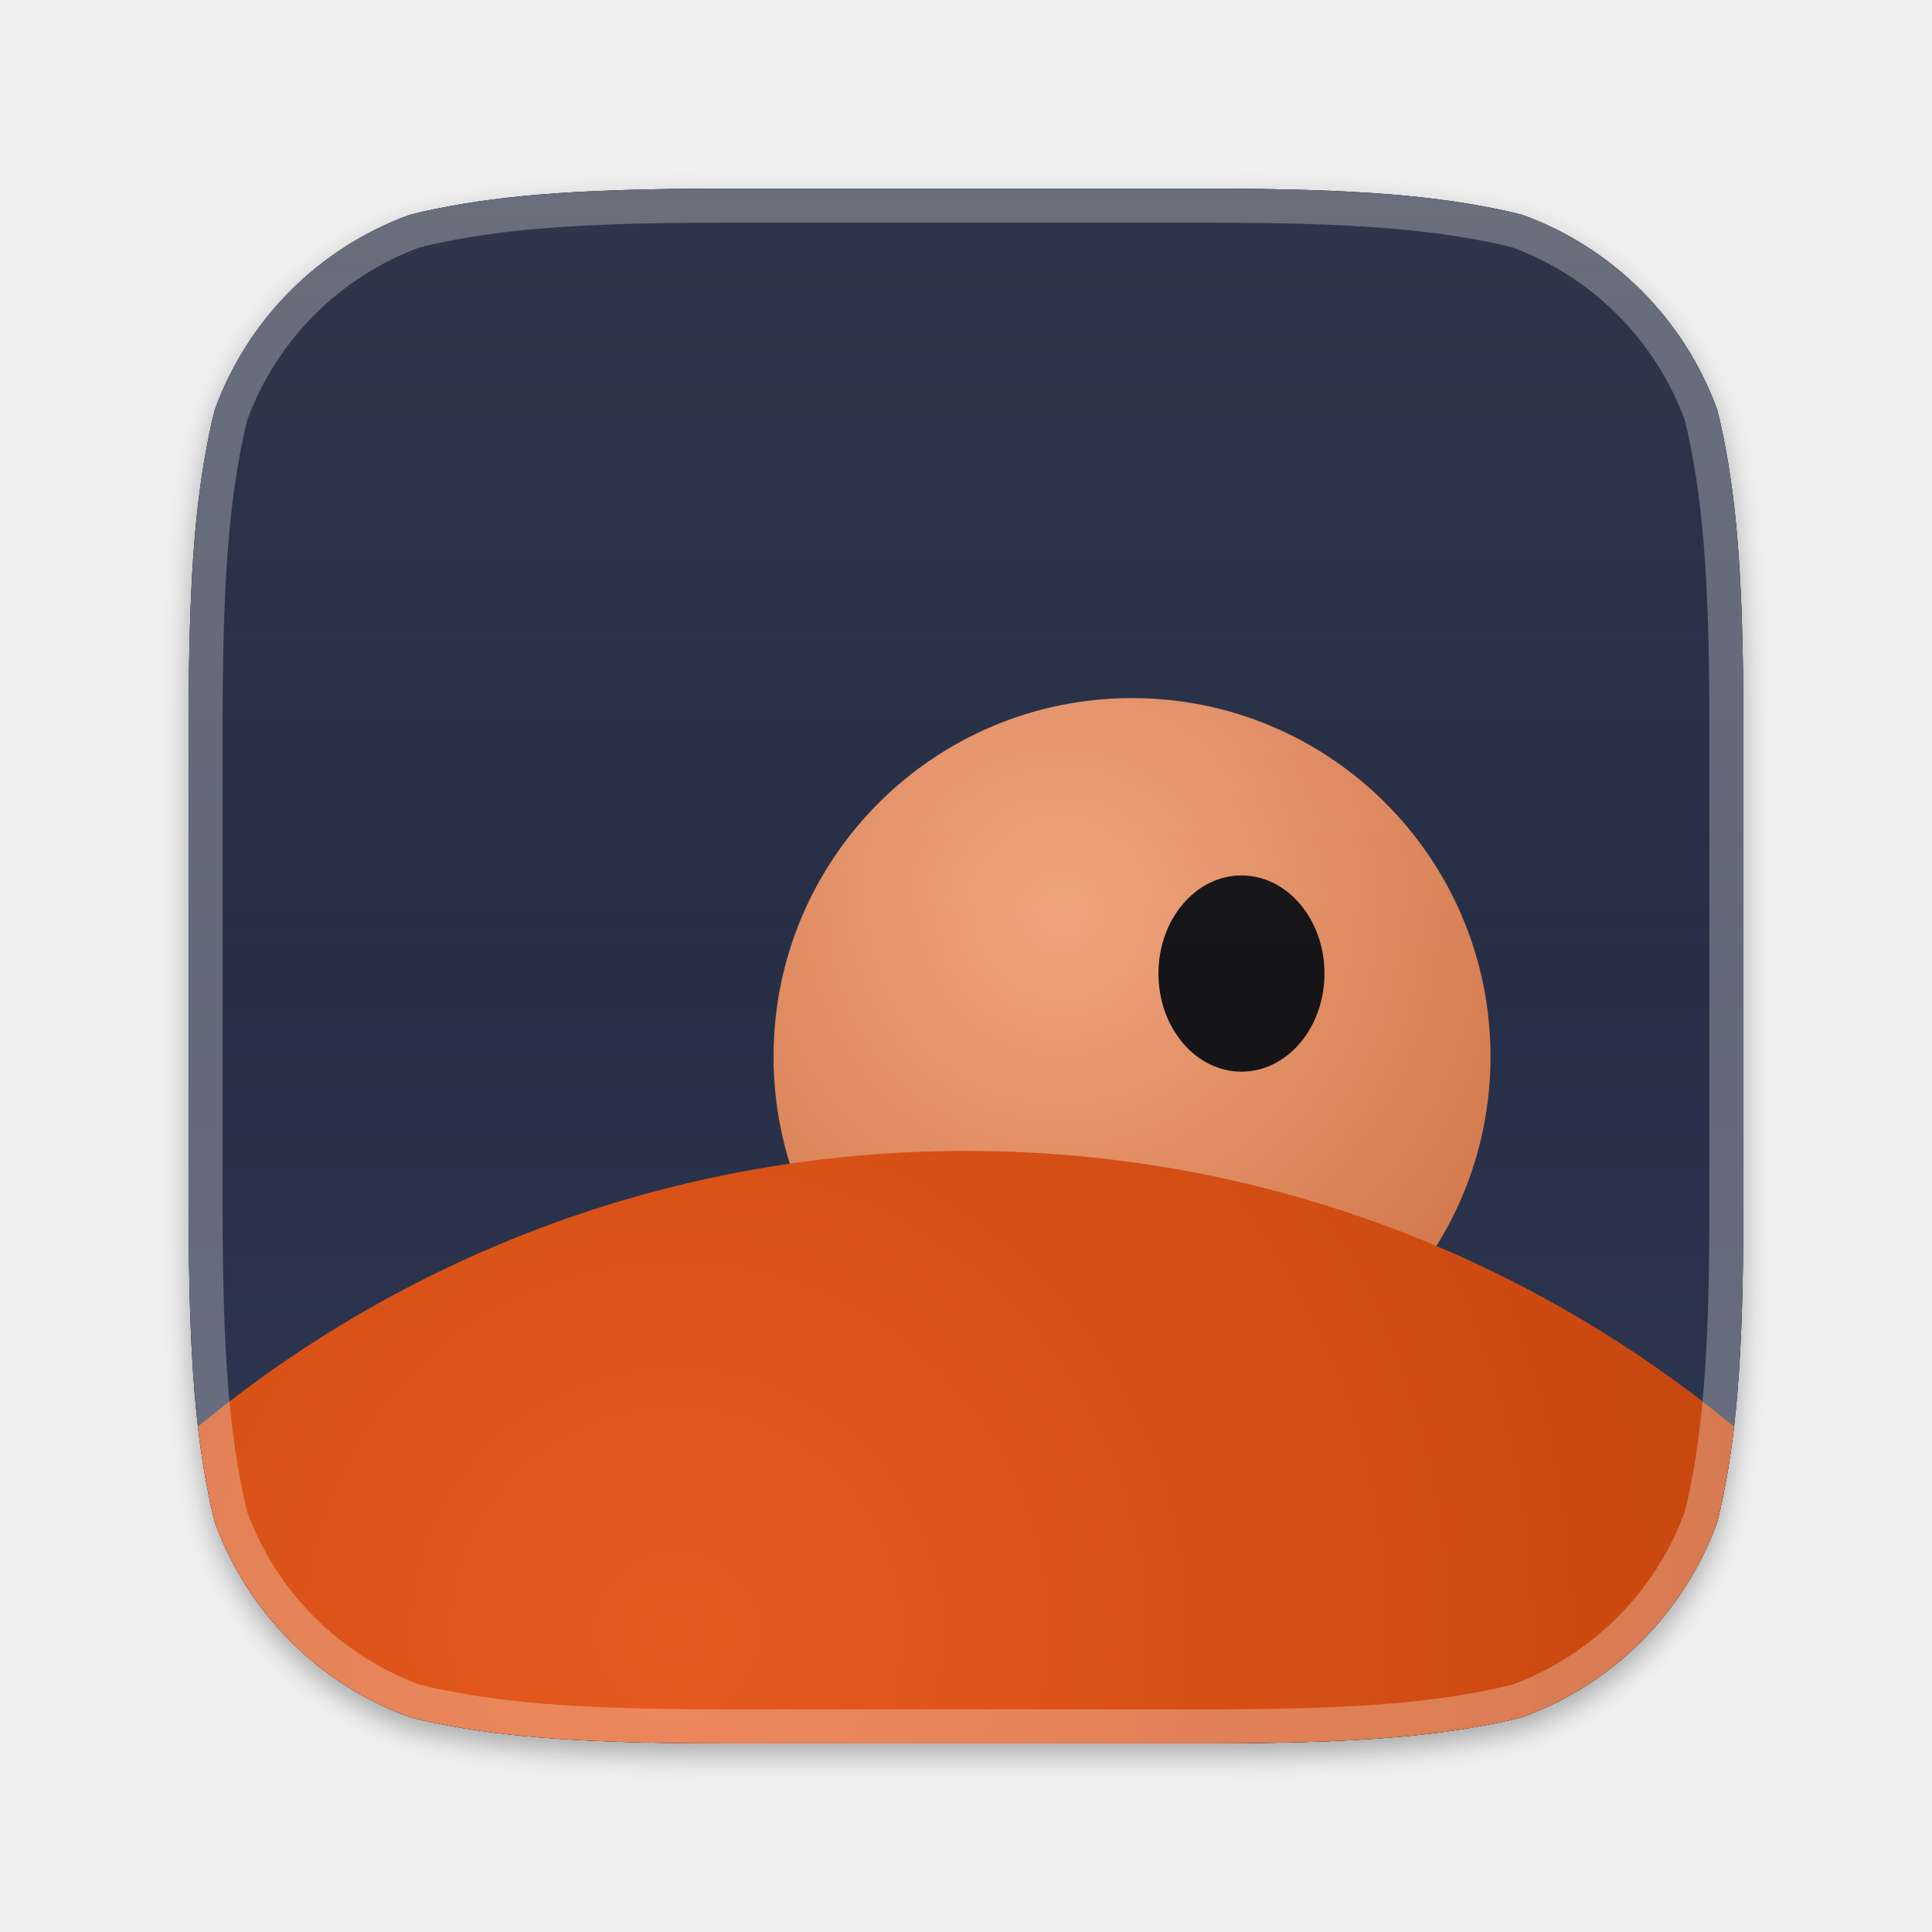
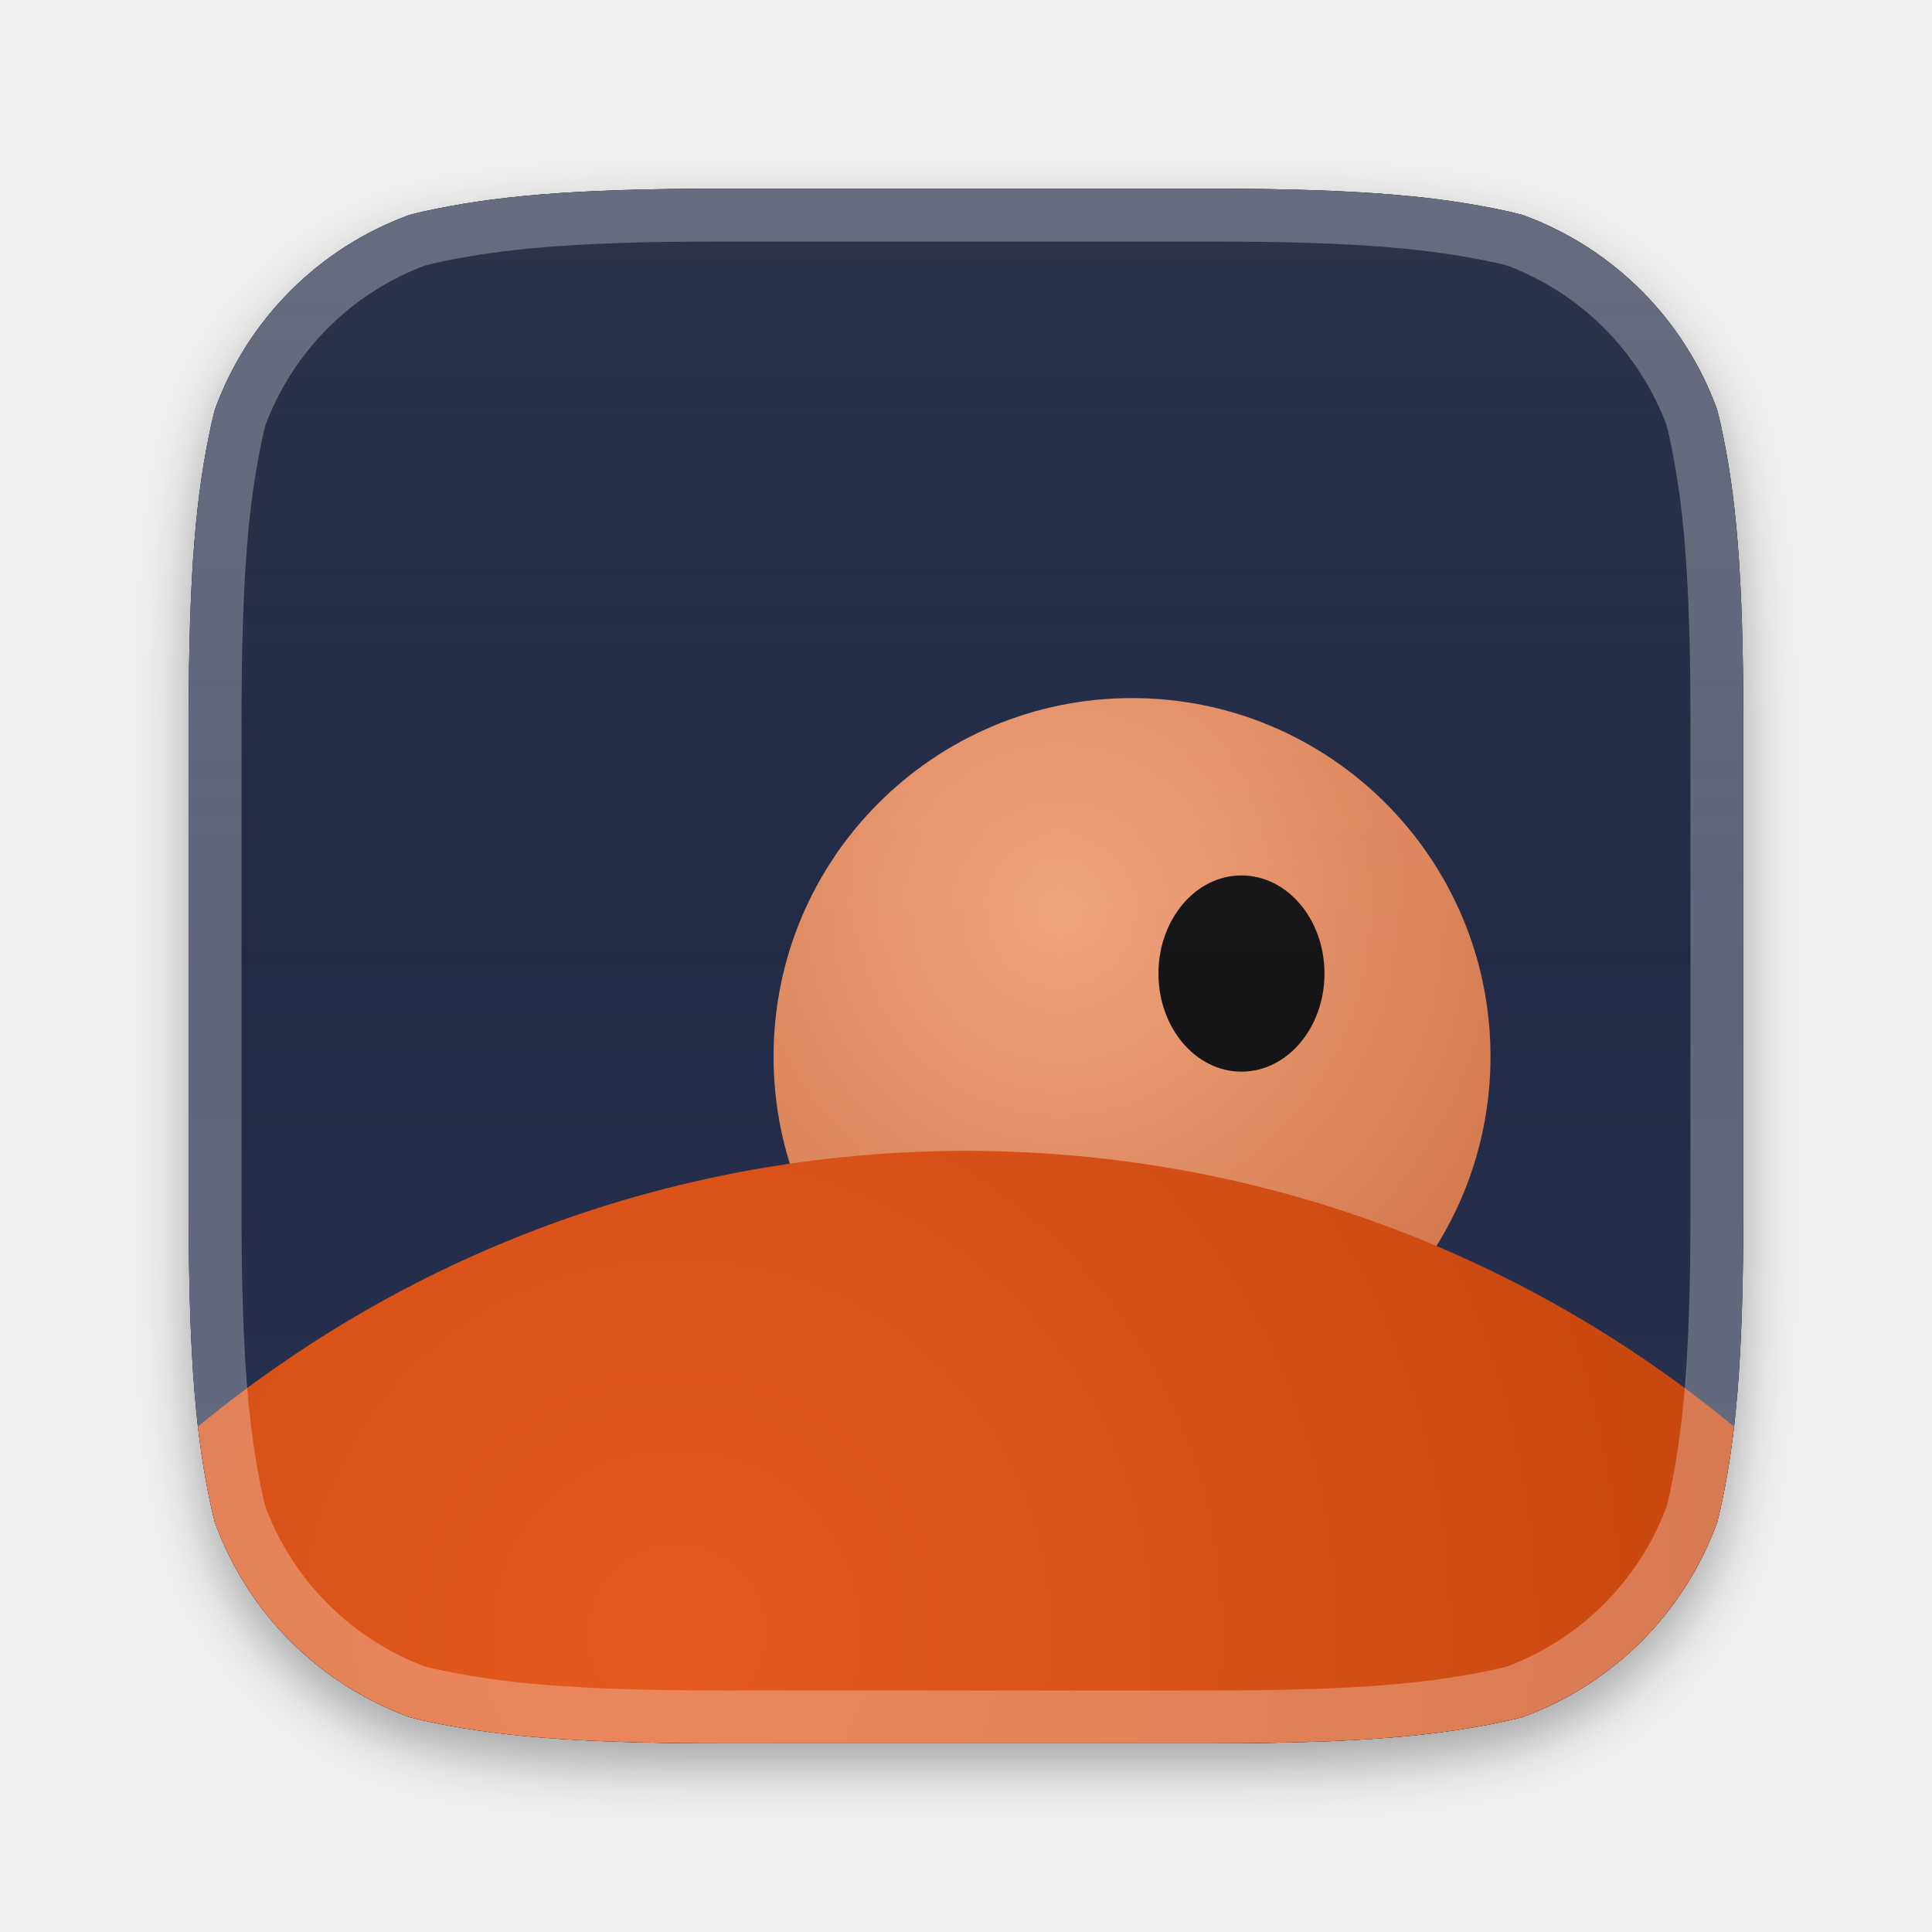
<svg xmlns="http://www.w3.org/2000/svg" width="1024" height="1024" viewBox="0 0 1024 1024">
  <defs>
    <linearGradient id="sky" x1="0" y1="0" x2="0" y2="1">
-       <stop offset="0" stop-color="#1B2338" />
-       <stop offset="1" stop-color="#323B55" />
+       <stop offset="0" stop-color="#18203A" />
+       <stop offset="1" stop-color="#2C3553" />
    </linearGradient>
    <radialGradient id="shell" cx="0.38" cy="0.2" r="0.9">
      <stop offset="0" stop-color="#E65A1E" />
      <stop offset="1" stop-color="#A83400" />
    </radialGradient>
    <radialGradient id="head" cx="0.4" cy="0.3" r="0.8">
      <stop offset="0" stop-color="#F0A47C" />
      <stop offset="1" stop-color="#D07448" />
    </radialGradient>
    <linearGradient id="hl" x1="0" y1="0" x2="0" y2="1">
      <stop offset="0" stop-color="#fff" stop-opacity=".45" />
      <stop offset=".35" stop-color="#fff" stop-opacity=".06" />
      <stop offset="1" stop-color="#fff" stop-opacity=".04" />
    </linearGradient>
    <linearGradient id="sheen" x1="0" y1="0" x2="0" y2="1">
      <stop offset="0" stop-color="#fff" stop-opacity=".10" />
      <stop offset=".5" stop-color="#fff" stop-opacity="0" />
    </linearGradient>
    <filter id="shadow" x="-20%" y="-20%" width="140%" height="140%">
-       <feDropShadow dx="0" dy="6" stdDeviation="7" flood-color="#000" flood-opacity=".3" />
+       <feDropShadow dx="0" dy="12" stdDeviation="14" flood-color="#000" flood-opacity=".32" />
    </filter>
    <clipPath id="c">
      <path d="M640.59,100.00 C722.19,100.00 763.00,104.07 799.79,112.14 L806.92,113.89 C854.88,131.34 892.66,169.12 910.11,217.08 L911.86,224.21 C919.93,261.00 924.00,301.81 924.00,383.41 L924.00,640.59 C924.00,722.19 919.93,763.00 911.86,799.79 L910.11,806.92 C892.66,854.88 854.88,892.66 806.92,910.11 L799.79,911.86 C763.00,919.93 722.19,924.00 640.59,924.00 L383.41,924.00 C301.81,924.00 261.00,919.93 224.21,911.86 L217.08,910.11 C169.12,892.66 131.34,854.88 113.89,806.92 L112.14,799.79 C104.07,763.00 100.00,722.19 100.00,640.59 L100.00,383.41 C100.00,301.81 104.07,261.00 112.14,224.21 L113.89,217.08 C131.34,169.12 169.12,131.34 217.08,113.89 L224.21,112.14 C261.00,104.07 301.81,100.00 383.41,100.00 Z" />
    </clipPath>
  </defs>
  <path d="M640.59,100.00 C722.19,100.00 763.00,104.07 799.79,112.14 L806.92,113.89 C854.88,131.34 892.66,169.12 910.11,217.08 L911.86,224.21 C919.93,261.00 924.00,301.81 924.00,383.41 L924.00,640.59 C924.00,722.19 919.93,763.00 911.86,799.79 L910.11,806.92 C892.66,854.88 854.88,892.66 806.92,910.11 L799.79,911.86 C763.00,919.93 722.19,924.00 640.59,924.00 L383.41,924.00 C301.81,924.00 261.00,919.93 224.21,911.86 L217.08,910.11 C169.12,892.66 131.34,854.88 113.89,806.92 L112.14,799.79 C104.07,763.00 100.00,722.19 100.00,640.59 L100.00,383.41 C100.00,301.81 104.07,261.00 112.14,224.21 L113.89,217.08 C131.34,169.12 169.12,131.34 217.08,113.89 L224.21,112.14 C261.00,104.07 301.81,100.00 383.41,100.00 Z" fill="#000" filter="url(#shadow)" />
  <g clip-path="url(#c)">
    <rect width="1024" height="1024" fill="url(#sky)" />
    <circle cx="600" cy="560" r="190" fill="url(#head)" />
    <ellipse cx="658" cy="516" rx="44" ry="52" fill="#151517" />
    <circle cx="512" cy="1250" r="640" fill="url(#shell)" />
+     <path d="M640.59,100.00 C722.19,100.00 763.00,104.07 799.79,112.14 L806.92,113.89 C854.88,131.34 892.66,169.12 910.11,217.08 L911.86,224.21 C919.93,261.00 924.00,301.81 924.00,383.41 L924.00,640.59 C924.00,722.19 919.93,763.00 911.86,799.79 L910.11,806.92 C892.66,854.88 854.88,892.66 806.92,910.11 L799.79,911.86 C763.00,919.93 722.19,924.00 640.59,924.00 L383.41,924.00 C301.81,924.00 261.00,919.93 224.21,911.86 L217.08,910.11 C169.12,892.66 131.34,854.88 113.89,806.92 L112.14,799.79 C104.07,763.00 100.00,722.19 100.00,640.59 L100.00,383.41 C100.00,301.81 104.07,261.00 112.14,224.21 L113.89,217.08 C131.34,169.12 169.12,131.34 217.08,113.89 L224.21,112.14 C261.00,104.07 301.81,100.00 383.41,100.00 Z" fill="none" stroke="#fff" stroke-opacity="0.28" stroke-width="56" />
    <rect width="1024" height="1024" fill="url(#sheen)" />
  </g>
-   <path d="M640.59,100.00 C722.19,100.00 763.00,104.07 799.79,112.14 L806.92,113.89 C854.88,131.34 892.66,169.12 910.11,217.08 L911.86,224.21 C919.93,261.00 924.00,301.81 924.00,383.41 L924.00,640.59 C924.00,722.19 919.93,763.00 911.86,799.79 L910.11,806.92 C892.66,854.88 854.88,892.66 806.92,910.11 L799.79,911.86 C763.00,919.93 722.19,924.00 640.59,924.00 L383.41,924.00 C301.81,924.00 261.00,919.93 224.21,911.86 L217.08,910.11 C169.12,892.66 131.34,854.88 113.89,806.92 L112.14,799.79 C104.07,763.00 100.00,722.19 100.00,640.59 L100.00,383.41 C100.00,301.81 104.07,261.00 112.14,224.21 L113.89,217.08 C131.34,169.12 169.12,131.34 217.08,113.89 L224.21,112.14 C261.00,104.07 301.81,100.00 383.41,100.00 Z" fill="none" stroke="#fff" stroke-opacity=".28" stroke-width="36" clip-path="url(#c)" />
</svg>
